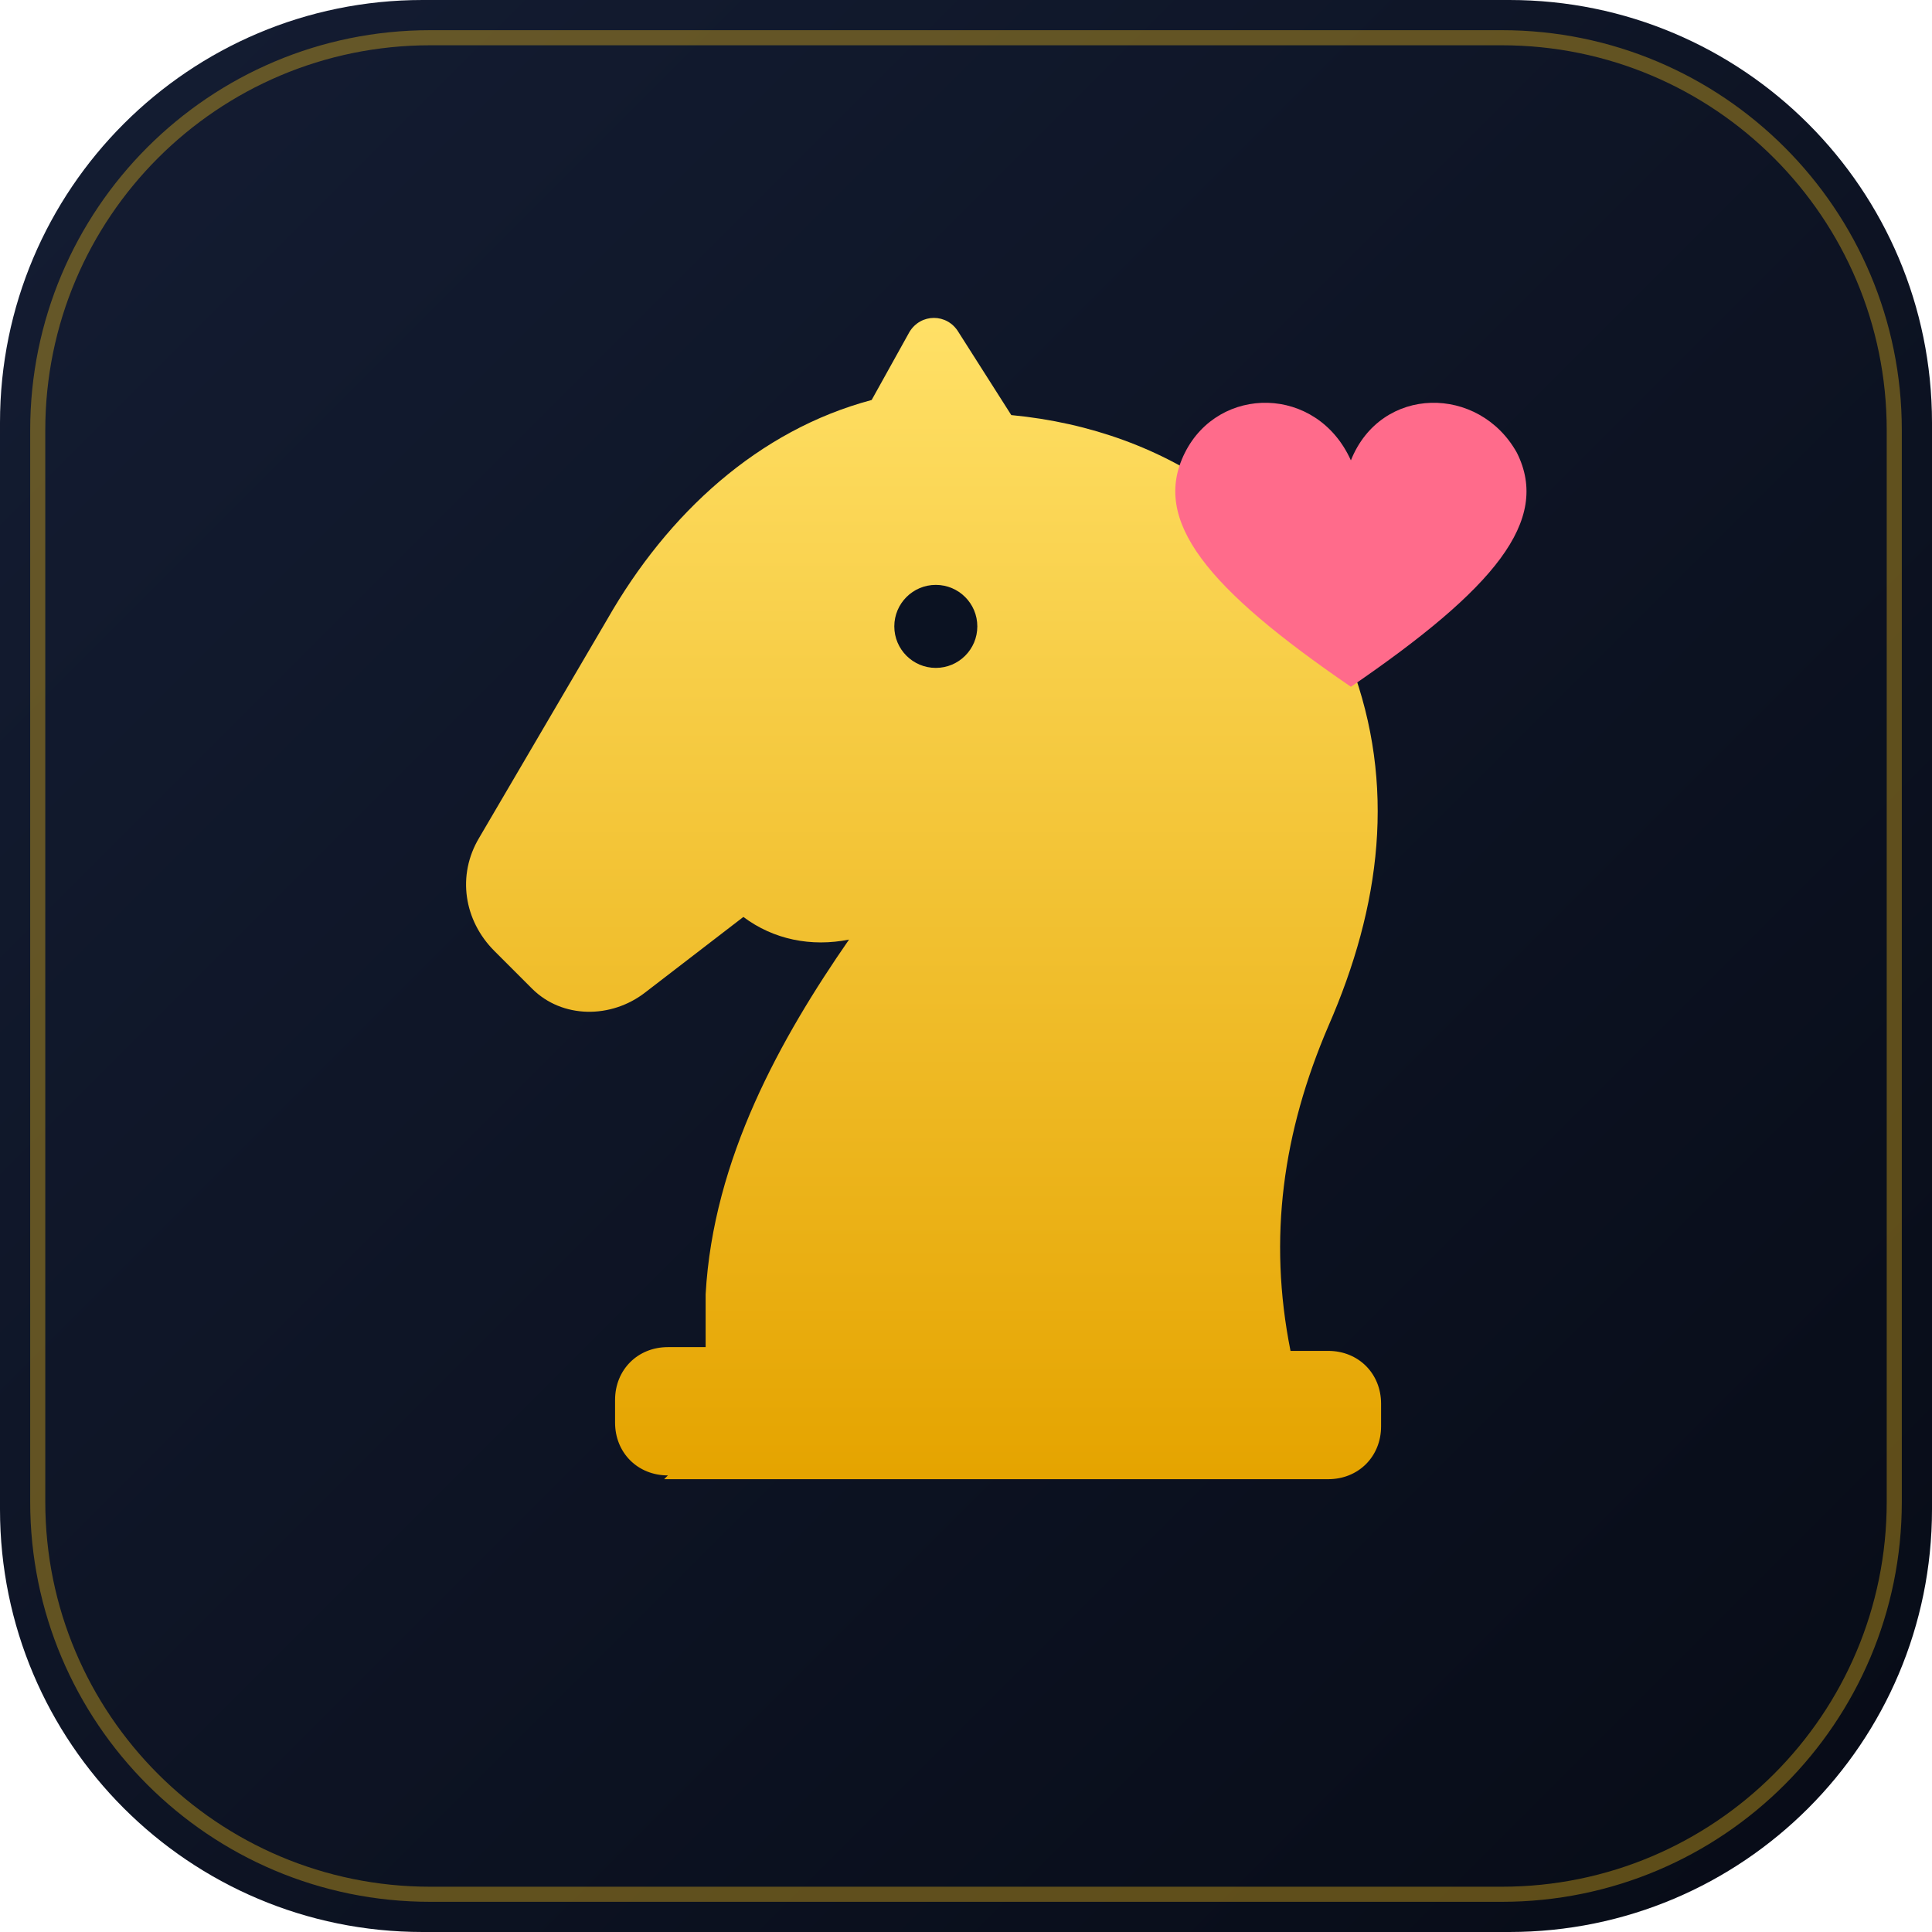
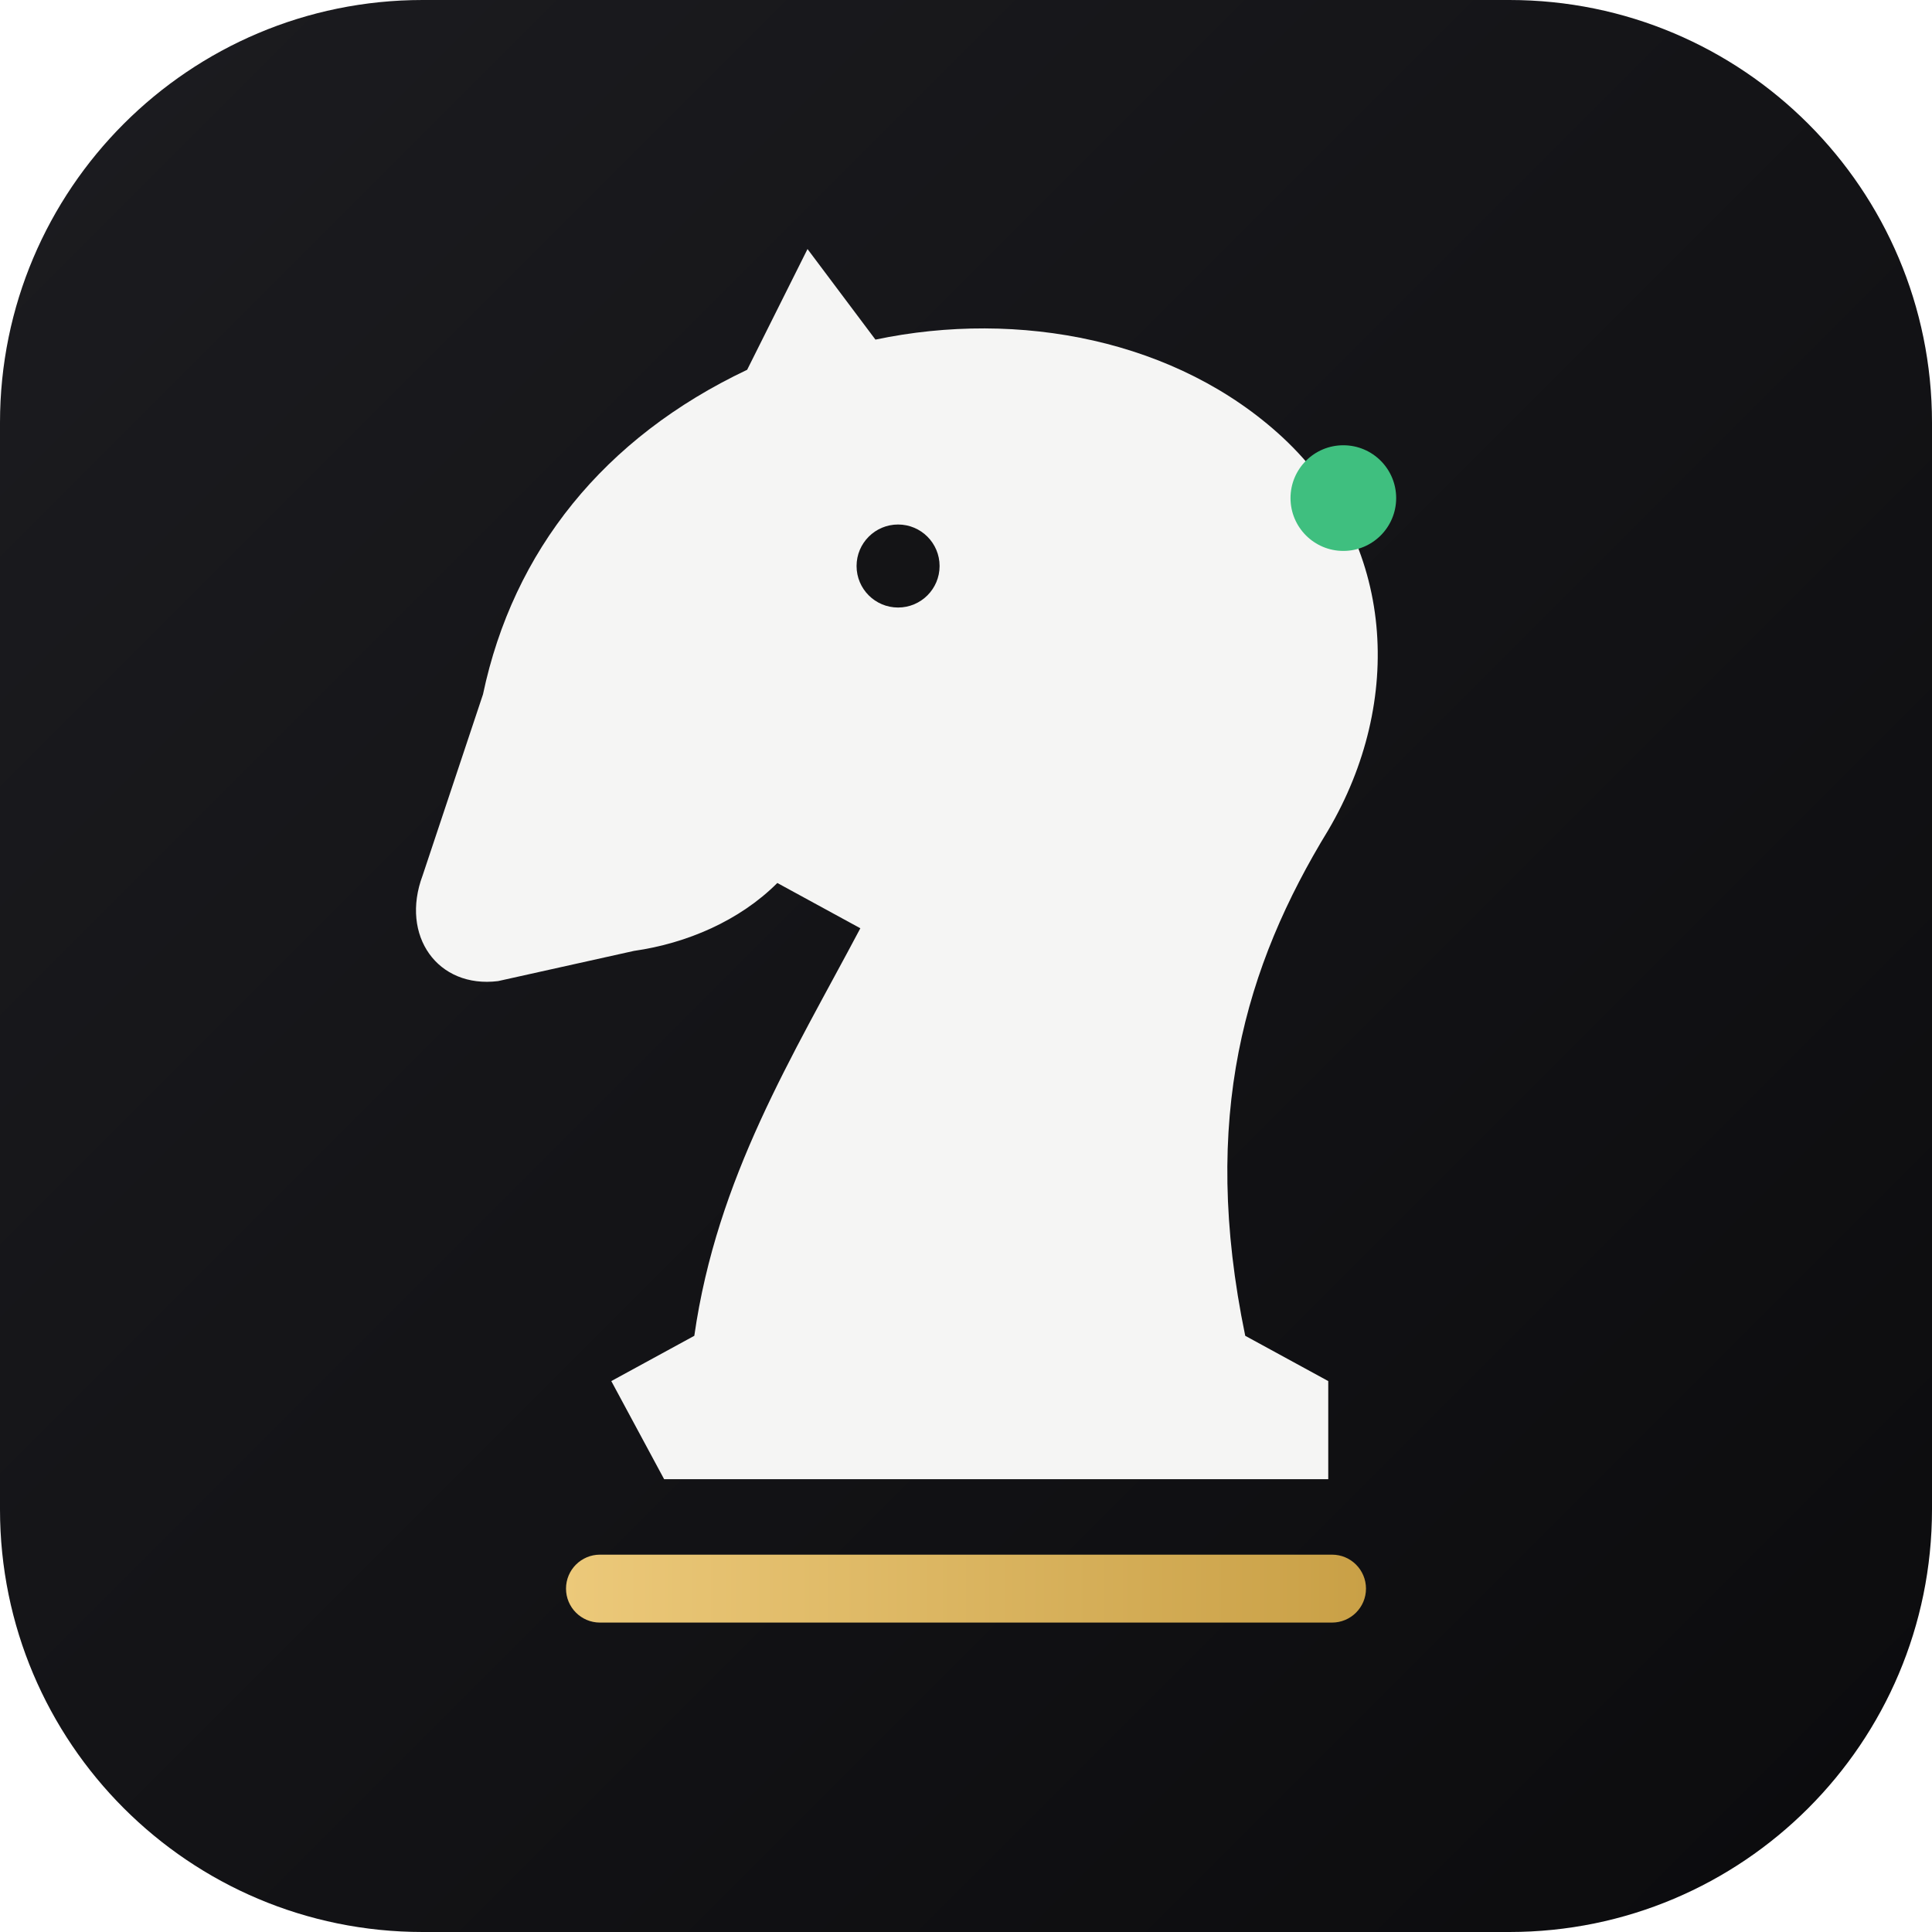
<svg xmlns="http://www.w3.org/2000/svg" viewBox="0 0 512 512">
  <defs>
    <linearGradient id="bg" x1="0" y1="0" x2="1" y2="1">
-       <stop offset="0" stop-color="#141d33" />
-       <stop offset="1" stop-color="#070b16" />
+       <stop offset="0" stop-color="#1c1c20" />
+       <stop offset="1" stop-color="#0b0b0d" />
    </linearGradient>
-     <linearGradient id="gold" x1="0" y1="0" x2="0" y2="1">
-       <stop offset="0" stop-color="#ffe066" />
-       <stop offset="1" stop-color="#e5a400" />
+     <linearGradient id="gold" x1="0" y1="0" x2="1" y2="0">
+       <stop offset="0" stop-color="#ecc97a" />
+       <stop offset="1" stop-color="#c9a046" />
    </linearGradient>
  </defs>
  <rect width="512" height="512" rx="112" fill="url(#bg)" />
-   <rect x="10" y="10" width="492" height="492" rx="104" fill="none" stroke="#ffc61a" stroke-opacity=".35" stroke-width="4" />
-   <path fill="url(#gold)" d="M176 392h176c8 0 14-6 14-14v-6c0-8-6-14-14-14h-10c-6-30-2-58 10-86 14-32 18-64 6-96-14-38-48-62-90-66l-14-22c-3-5-10-5-13 0l-10 18c-30 8-54 30-70 58l-34 58c-6 10-4 22 4 30l10 10c8 8 21 8 30 1l26-20c8 6 18 8 28 6-18 26-36 58-38 94v14h-10c-8 0-14 6-14 14v6c0 8 6 14 14 14z" />
-   <circle cx="248" cy="166" r="11" fill="#0b1222" />
-   <path fill="#ff6b8b" transform="translate(30 -30)" d="M372 150c-10-18-36-18-44 2-9-20-35-20-44-2-9 18 6 36 44 62 38-26 53-44 44-62z" />
+   <path fill="#f5f5f4" d="M176 392h176v-26l-22-12c-12-58 0-98 22-134 20-34 18-76-12-104-28-26-70-34-108-26l-18-24-16 32c-38 18-62 48-70 86l-16 48c-6 16 4 30 20 28l36-8c14-2 28-8 38-18l22 12c-18 34-38 66-44 108l-22 12z" />
+   <circle cx="238" cy="150" r="11" fill="#141416" />
+   <rect x="150" y="412" width="212" height="18" rx="9" fill="url(#gold)" />
+   <circle cx="356" cy="132" r="14" fill="#3fbf7f" />
</svg>
